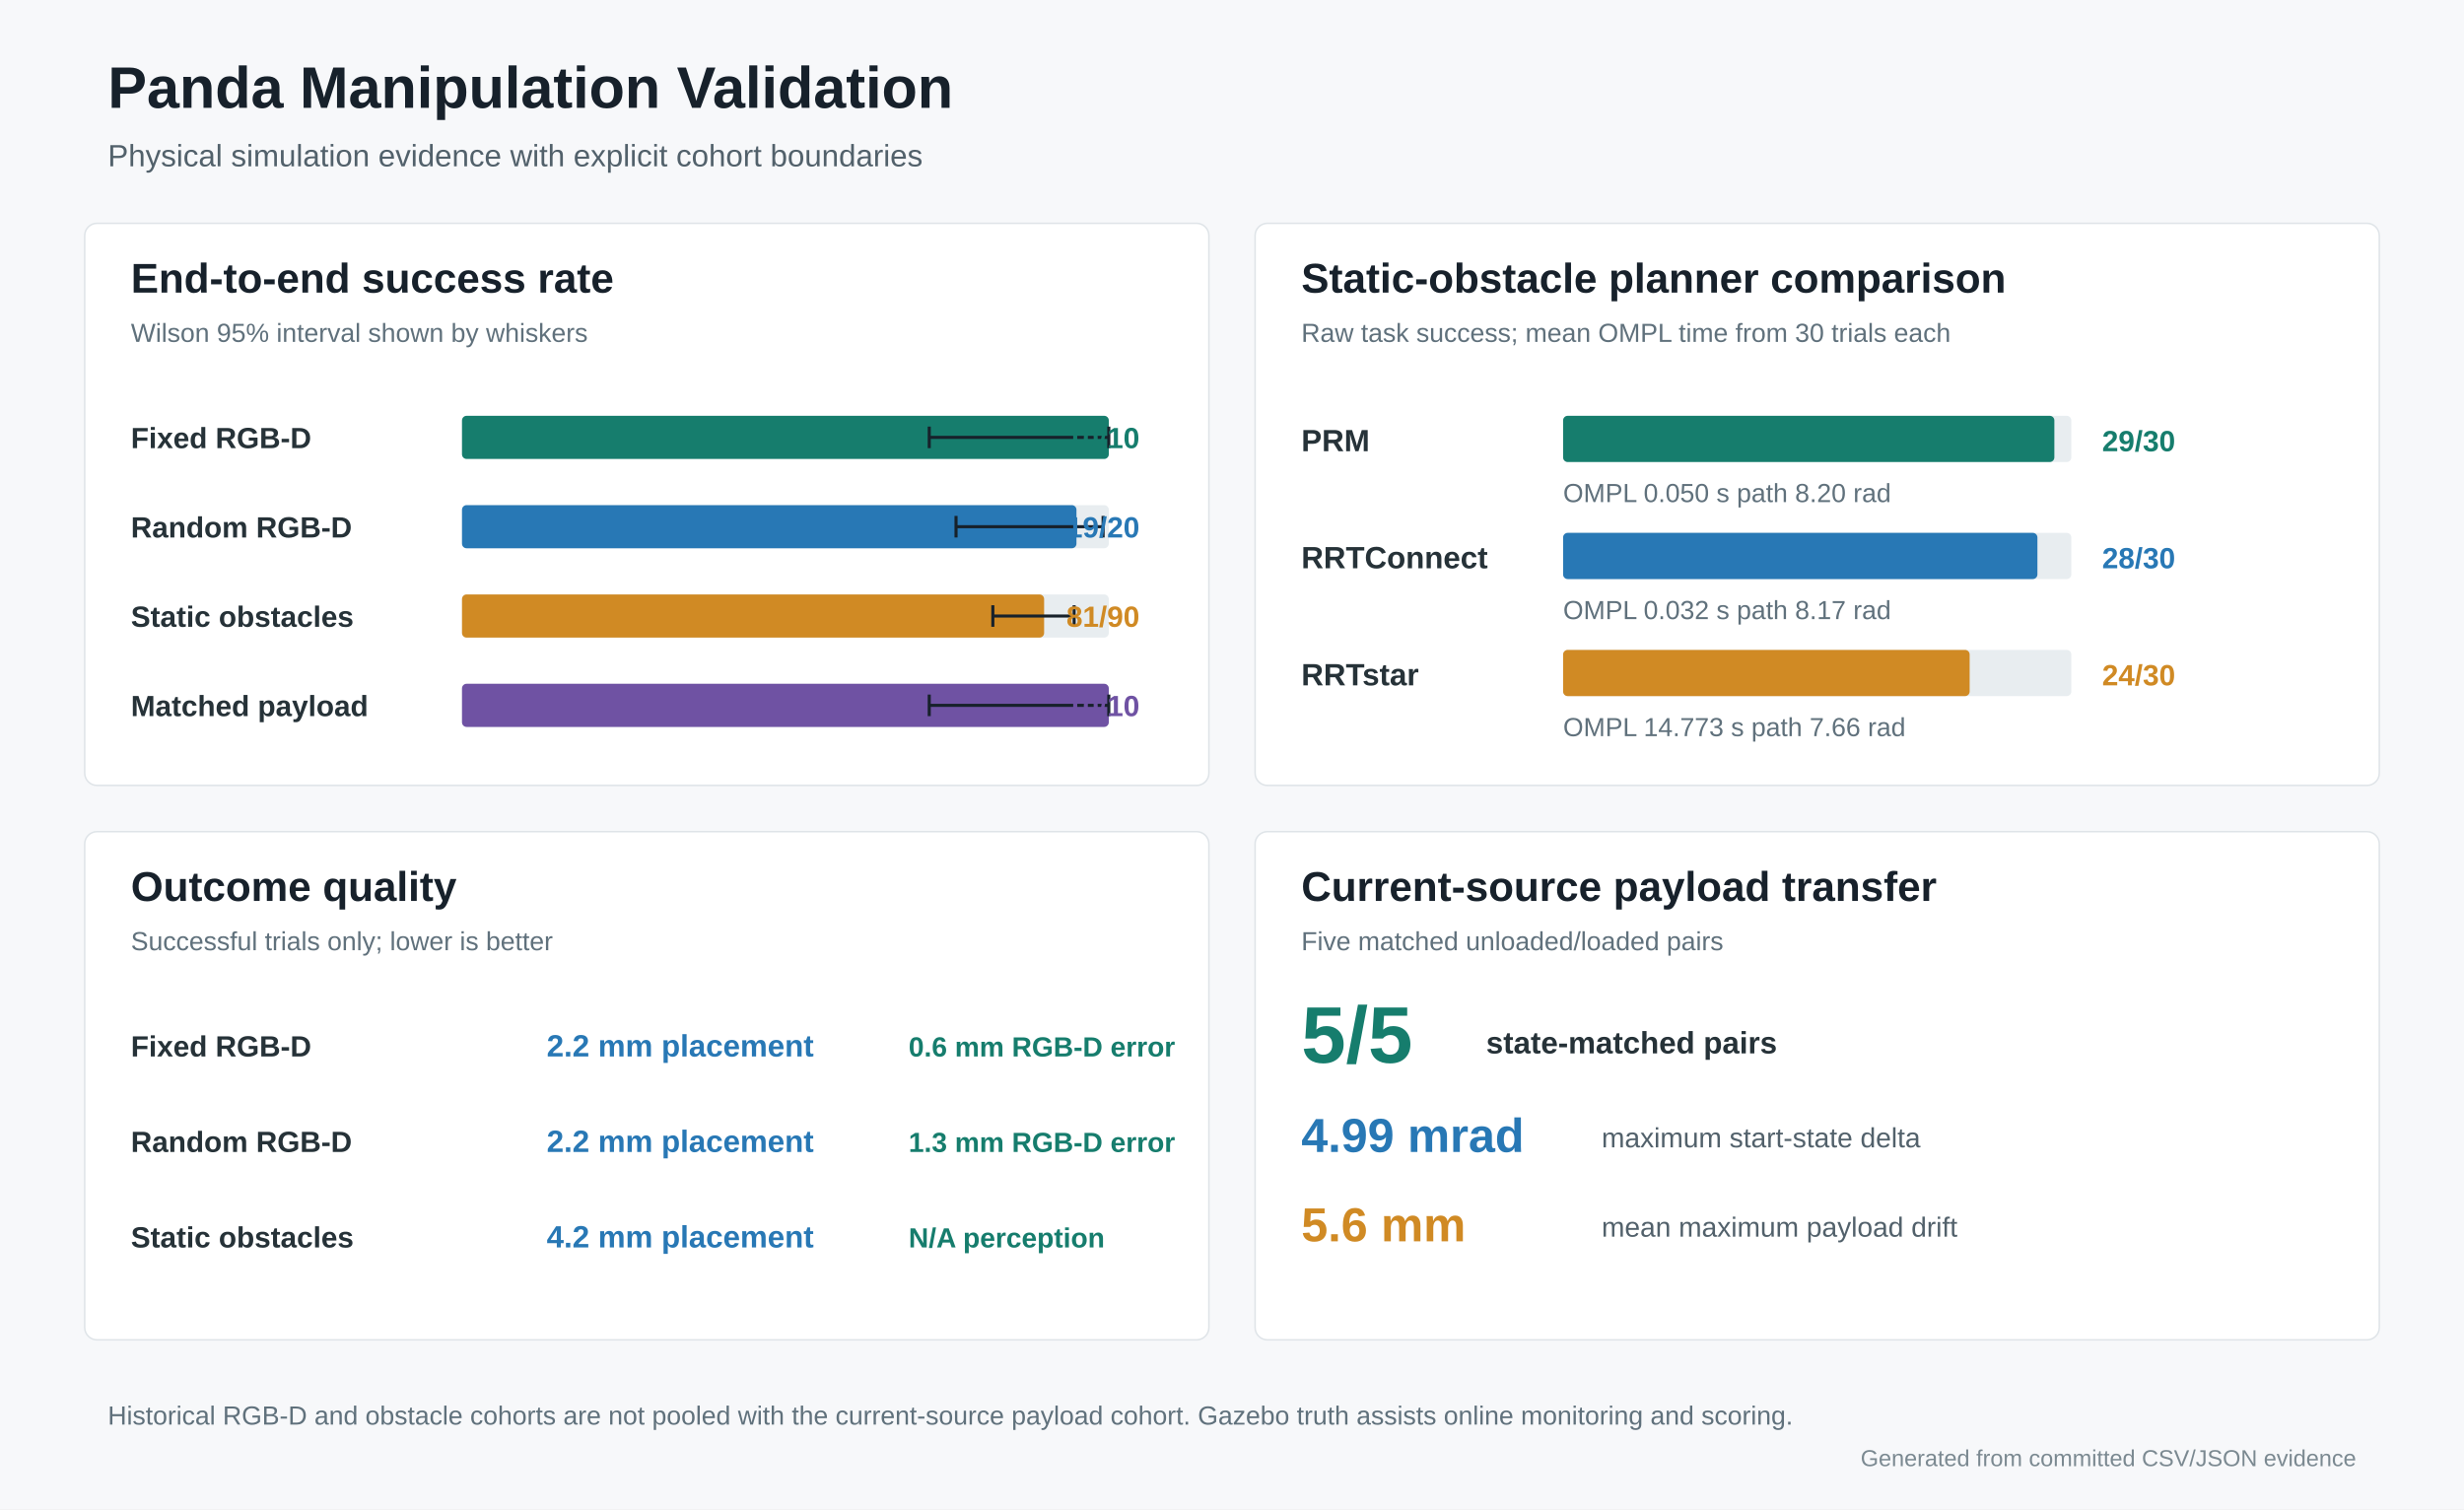
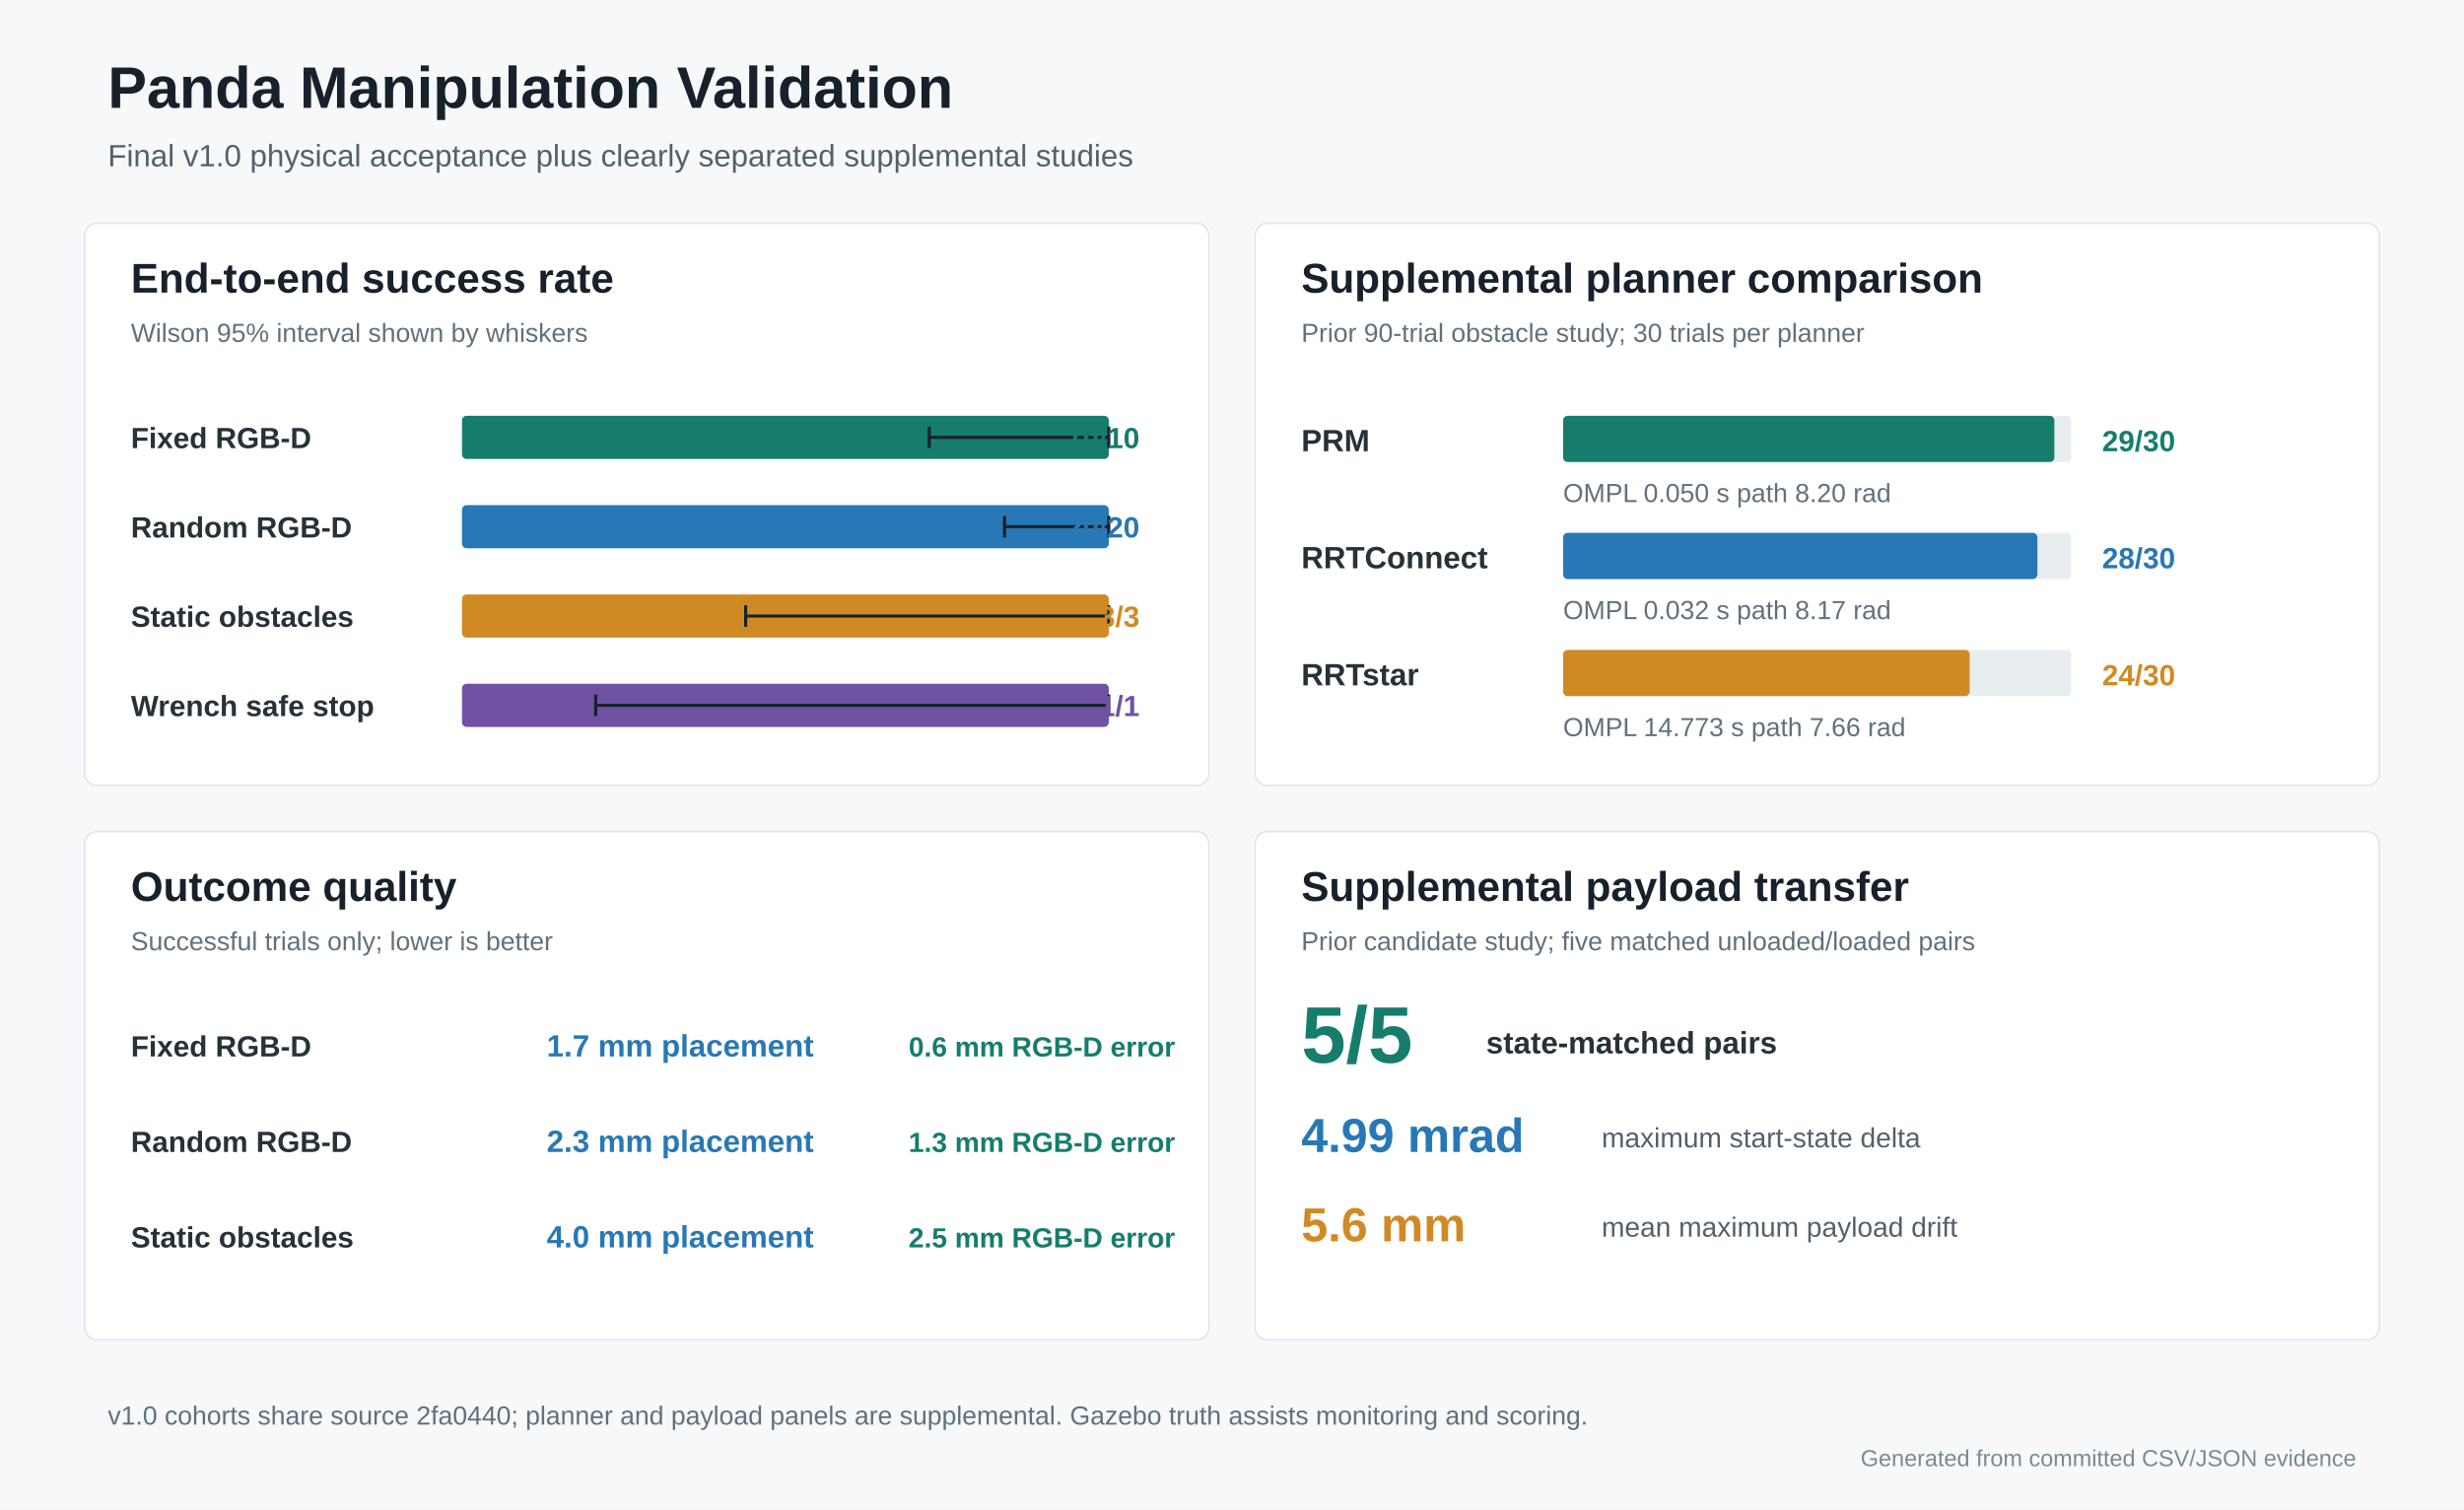
<svg xmlns="http://www.w3.org/2000/svg" width="1600" height="980" viewBox="0 0 1600 980" role="img" aria-labelledby="title desc">
  <rect x="0.0" y="0.0" width="1600.0" height="980.0" rx="0.0" fill="#f7f8fa" stroke="none" />
  <text x="70.0" y="70.0" font-family="Arial, Helvetica, sans-serif" font-size="38" font-weight="700" fill="#17212b" text-anchor="start">Panda Manipulation Validation</text>
-   <text x="70.0" y="108.0" font-family="Arial, Helvetica, sans-serif" font-size="20" font-weight="400" fill="#52616b" text-anchor="start">Physical simulation evidence with explicit cohort boundaries</text>
+   <text x="70.0" y="108.0" font-family="Arial, Helvetica, sans-serif" font-size="20" font-weight="400" fill="#52616b" text-anchor="start">Final v1.0 physical acceptance plus clearly separated supplemental studies</text>
  <rect x="55.0" y="145.0" width="730.0" height="365.0" rx="8.0" fill="#ffffff" stroke="#dfe4e8" />
  <text x="85.0" y="190.0" font-family="Arial, Helvetica, sans-serif" font-size="27" font-weight="700" fill="#17212b" text-anchor="start">End-to-end success rate</text>
  <text x="85.0" y="222.0" font-family="Arial, Helvetica, sans-serif" font-size="17" font-weight="400" fill="#60717c" text-anchor="start">Wilson 95% interval shown by whiskers</text>
  <text x="85.0" y="291.0" font-family="Arial, Helvetica, sans-serif" font-size="19" font-weight="600" fill="#263238" text-anchor="start">Fixed RGB-D</text>
  <rect x="300.0" y="270.0" width="420.0" height="28.0" rx="3.0" fill="#e8edf0" stroke="none" />
  <rect x="300.0" y="270.0" width="420.0" height="28.0" rx="3.0" fill="#167d6d" stroke="none" />
  <line x1="603.4" y1="284.0" x2="720.0" y2="284.0" stroke="#17212b" stroke-width="2.0" />
  <line x1="603.4" y1="277.0" x2="603.4" y2="291.0" stroke="#17212b" stroke-width="2.0" />
  <line x1="720.0" y1="277.0" x2="720.0" y2="291.0" stroke="#17212b" stroke-width="2.0" />
  <text x="740.0" y="291.0" font-family="Arial, Helvetica, sans-serif" font-size="19" font-weight="700" fill="#167d6d" text-anchor="end">10/10</text>
  <text x="85.0" y="349.0" font-family="Arial, Helvetica, sans-serif" font-size="19" font-weight="600" fill="#263238" text-anchor="start">Random RGB-D</text>
  <rect x="300.0" y="328.0" width="420.0" height="28.0" rx="3.0" fill="#e8edf0" stroke="none" />
-   <rect x="300.0" y="328.0" width="399.0" height="28.0" rx="3.0" fill="#2878b5" stroke="none" />
-   <line x1="620.8" y1="342.0" x2="716.3" y2="342.0" stroke="#17212b" stroke-width="2.0" />
-   <line x1="620.8" y1="335.0" x2="620.8" y2="349.0" stroke="#17212b" stroke-width="2.0" />
-   <line x1="716.3" y1="335.0" x2="716.3" y2="349.0" stroke="#17212b" stroke-width="2.0" />
-   <text x="740.0" y="349.0" font-family="Arial, Helvetica, sans-serif" font-size="19" font-weight="700" fill="#2878b5" text-anchor="end">19/20</text>
+   <rect x="300.0" y="328.0" width="420.0" height="28.0" rx="3.0" fill="#2878b5" stroke="none" />
+   <line x1="652.3" y1="342.0" x2="720.0" y2="342.0" stroke="#17212b" stroke-width="2.0" />
+   <line x1="652.3" y1="335.0" x2="652.3" y2="349.0" stroke="#17212b" stroke-width="2.0" />
+   <line x1="720.0" y1="335.0" x2="720.0" y2="349.0" stroke="#17212b" stroke-width="2.0" />
+   <text x="740.0" y="349.0" font-family="Arial, Helvetica, sans-serif" font-size="19" font-weight="700" fill="#2878b5" text-anchor="end">20/20</text>
  <text x="85.0" y="407.0" font-family="Arial, Helvetica, sans-serif" font-size="19" font-weight="600" fill="#263238" text-anchor="start">Static obstacles</text>
  <rect x="300.0" y="386.0" width="420.0" height="28.0" rx="3.0" fill="#e8edf0" stroke="none" />
-   <rect x="300.0" y="386.0" width="378.0" height="28.0" rx="3.0" fill="#d08a24" stroke="none" />
-   <line x1="644.7" y1="400.0" x2="697.5" y2="400.0" stroke="#17212b" stroke-width="2.0" />
-   <line x1="644.7" y1="393.0" x2="644.7" y2="407.0" stroke="#17212b" stroke-width="2.0" />
-   <line x1="697.5" y1="393.0" x2="697.5" y2="407.0" stroke="#17212b" stroke-width="2.0" />
-   <text x="740.0" y="407.0" font-family="Arial, Helvetica, sans-serif" font-size="19" font-weight="700" fill="#d08a24" text-anchor="end">81/90</text>
-   <text x="85.0" y="465.0" font-family="Arial, Helvetica, sans-serif" font-size="19" font-weight="600" fill="#263238" text-anchor="start">Matched payload</text>
+   <rect x="300.0" y="386.0" width="420.0" height="28.0" rx="3.0" fill="#d08a24" stroke="none" />
+   <line x1="484.2" y1="400.0" x2="720.0" y2="400.0" stroke="#17212b" stroke-width="2.0" />
+   <line x1="484.2" y1="393.0" x2="484.2" y2="407.0" stroke="#17212b" stroke-width="2.0" />
+   <line x1="720.0" y1="393.0" x2="720.0" y2="407.0" stroke="#17212b" stroke-width="2.0" />
+   <text x="740.0" y="407.0" font-family="Arial, Helvetica, sans-serif" font-size="19" font-weight="700" fill="#d08a24" text-anchor="end">3/3</text>
+   <text x="85.0" y="465.0" font-family="Arial, Helvetica, sans-serif" font-size="19" font-weight="600" fill="#263238" text-anchor="start">Wrench safe stop</text>
  <rect x="300.0" y="444.0" width="420.0" height="28.0" rx="3.0" fill="#e8edf0" stroke="none" />
  <rect x="300.0" y="444.0" width="420.0" height="28.0" rx="3.0" fill="#6f52a3" stroke="none" />
-   <line x1="603.4" y1="458.0" x2="720.0" y2="458.0" stroke="#17212b" stroke-width="2.0" />
-   <line x1="603.4" y1="451.0" x2="603.4" y2="465.0" stroke="#17212b" stroke-width="2.0" />
+   <line x1="386.8" y1="458.0" x2="720.0" y2="458.0" stroke="#17212b" stroke-width="2.0" />
+   <line x1="386.8" y1="451.0" x2="386.8" y2="465.0" stroke="#17212b" stroke-width="2.0" />
  <line x1="720.0" y1="451.0" x2="720.0" y2="465.0" stroke="#17212b" stroke-width="2.0" />
-   <text x="740.0" y="465.0" font-family="Arial, Helvetica, sans-serif" font-size="19" font-weight="700" fill="#6f52a3" text-anchor="end">10/10</text>
+   <text x="740.0" y="465.0" font-family="Arial, Helvetica, sans-serif" font-size="19" font-weight="700" fill="#6f52a3" text-anchor="end">1/1</text>
  <rect x="815.0" y="145.0" width="730.0" height="365.0" rx="8.0" fill="#ffffff" stroke="#dfe4e8" />
-   <text x="845.0" y="190.0" font-family="Arial, Helvetica, sans-serif" font-size="27" font-weight="700" fill="#17212b" text-anchor="start">Static-obstacle planner comparison</text>
-   <text x="845.0" y="222.0" font-family="Arial, Helvetica, sans-serif" font-size="17" font-weight="400" fill="#60717c" text-anchor="start">Raw task success; mean OMPL time from 30 trials each</text>
+   <text x="845.0" y="190.0" font-family="Arial, Helvetica, sans-serif" font-size="27" font-weight="700" fill="#17212b" text-anchor="start">Supplemental planner comparison</text>
+   <text x="845.0" y="222.0" font-family="Arial, Helvetica, sans-serif" font-size="17" font-weight="400" fill="#60717c" text-anchor="start">Prior 90-trial obstacle study; 30 trials per planner</text>
  <text x="845.0" y="293.0" font-family="Arial, Helvetica, sans-serif" font-size="20" font-weight="650" fill="#263238" text-anchor="start">PRM</text>
  <rect x="1015.0" y="270.0" width="330.0" height="30.0" rx="3.0" fill="#e8edf0" stroke="none" />
  <rect x="1015.0" y="270.0" width="319.0" height="30.0" rx="3.0" fill="#167d6d" stroke="none" />
  <text x="1365.0" y="293.0" font-family="Arial, Helvetica, sans-serif" font-size="19" font-weight="700" fill="#167d6d" text-anchor="start">29/30</text>
  <text x="1015.0" y="326.0" font-family="Arial, Helvetica, sans-serif" font-size="17" font-weight="400" fill="#60717c" text-anchor="start">OMPL 0.050 s   path 8.20 rad</text>
  <text x="845.0" y="369.0" font-family="Arial, Helvetica, sans-serif" font-size="20" font-weight="650" fill="#263238" text-anchor="start">RRTConnect</text>
  <rect x="1015.0" y="346.0" width="330.0" height="30.0" rx="3.0" fill="#e8edf0" stroke="none" />
  <rect x="1015.0" y="346.0" width="308.0" height="30.0" rx="3.0" fill="#2878b5" stroke="none" />
  <text x="1365.0" y="369.0" font-family="Arial, Helvetica, sans-serif" font-size="19" font-weight="700" fill="#2878b5" text-anchor="start">28/30</text>
  <text x="1015.0" y="402.0" font-family="Arial, Helvetica, sans-serif" font-size="17" font-weight="400" fill="#60717c" text-anchor="start">OMPL 0.032 s   path 8.17 rad</text>
  <text x="845.0" y="445.0" font-family="Arial, Helvetica, sans-serif" font-size="20" font-weight="650" fill="#263238" text-anchor="start">RRTstar</text>
  <rect x="1015.0" y="422.0" width="330.0" height="30.0" rx="3.0" fill="#e8edf0" stroke="none" />
  <rect x="1015.0" y="422.0" width="264.0" height="30.0" rx="3.0" fill="#d08a24" stroke="none" />
  <text x="1365.0" y="445.0" font-family="Arial, Helvetica, sans-serif" font-size="19" font-weight="700" fill="#d08a24" text-anchor="start">24/30</text>
  <text x="1015.0" y="478.0" font-family="Arial, Helvetica, sans-serif" font-size="17" font-weight="400" fill="#60717c" text-anchor="start">OMPL 14.773 s   path 7.66 rad</text>
  <rect x="55.0" y="540.0" width="730.0" height="330.0" rx="8.0" fill="#ffffff" stroke="#dfe4e8" />
  <text x="85.0" y="585.0" font-family="Arial, Helvetica, sans-serif" font-size="27" font-weight="700" fill="#17212b" text-anchor="start">Outcome quality</text>
  <text x="85.0" y="617.0" font-family="Arial, Helvetica, sans-serif" font-size="17" font-weight="400" fill="#60717c" text-anchor="start">Successful trials only; lower is better</text>
  <text x="85.0" y="686.0" font-family="Arial, Helvetica, sans-serif" font-size="19" font-weight="600" fill="#263238" text-anchor="start">Fixed RGB-D</text>
-   <text x="355.0" y="686.0" font-family="Arial, Helvetica, sans-serif" font-size="20" font-weight="700" fill="#2878b5" text-anchor="start">2.2 mm placement</text>
+   <text x="355.0" y="686.0" font-family="Arial, Helvetica, sans-serif" font-size="20" font-weight="700" fill="#2878b5" text-anchor="start">1.7 mm placement</text>
  <text x="590.0" y="686.0" font-family="Arial, Helvetica, sans-serif" font-size="18" font-weight="600" fill="#167d6d" text-anchor="start">0.6 mm RGB-D error</text>
  <text x="85.0" y="748.0" font-family="Arial, Helvetica, sans-serif" font-size="19" font-weight="600" fill="#263238" text-anchor="start">Random RGB-D</text>
-   <text x="355.0" y="748.0" font-family="Arial, Helvetica, sans-serif" font-size="20" font-weight="700" fill="#2878b5" text-anchor="start">2.2 mm placement</text>
+   <text x="355.0" y="748.0" font-family="Arial, Helvetica, sans-serif" font-size="20" font-weight="700" fill="#2878b5" text-anchor="start">2.3 mm placement</text>
  <text x="590.0" y="748.0" font-family="Arial, Helvetica, sans-serif" font-size="18" font-weight="600" fill="#167d6d" text-anchor="start">1.3 mm RGB-D error</text>
  <text x="85.0" y="810.0" font-family="Arial, Helvetica, sans-serif" font-size="19" font-weight="600" fill="#263238" text-anchor="start">Static obstacles</text>
-   <text x="355.0" y="810.0" font-family="Arial, Helvetica, sans-serif" font-size="20" font-weight="700" fill="#2878b5" text-anchor="start">4.2 mm placement</text>
-   <text x="590.0" y="810.0" font-family="Arial, Helvetica, sans-serif" font-size="18" font-weight="600" fill="#167d6d" text-anchor="start">N/A perception</text>
+   <text x="355.0" y="810.0" font-family="Arial, Helvetica, sans-serif" font-size="20" font-weight="700" fill="#2878b5" text-anchor="start">4.0 mm placement</text>
+   <text x="590.0" y="810.0" font-family="Arial, Helvetica, sans-serif" font-size="18" font-weight="600" fill="#167d6d" text-anchor="start">2.5 mm RGB-D error</text>
  <rect x="815.0" y="540.0" width="730.0" height="330.0" rx="8.0" fill="#ffffff" stroke="#dfe4e8" />
-   <text x="845.0" y="585.0" font-family="Arial, Helvetica, sans-serif" font-size="27" font-weight="700" fill="#17212b" text-anchor="start">Current-source payload transfer</text>
-   <text x="845.0" y="617.0" font-family="Arial, Helvetica, sans-serif" font-size="17" font-weight="400" fill="#60717c" text-anchor="start">Five matched unloaded/loaded pairs</text>
+   <text x="845.0" y="585.0" font-family="Arial, Helvetica, sans-serif" font-size="27" font-weight="700" fill="#17212b" text-anchor="start">Supplemental payload transfer</text>
+   <text x="845.0" y="617.0" font-family="Arial, Helvetica, sans-serif" font-size="17" font-weight="400" fill="#60717c" text-anchor="start">Prior candidate study; five matched unloaded/loaded pairs</text>
  <text x="845.0" y="690.0" font-family="Arial, Helvetica, sans-serif" font-size="52" font-weight="700" fill="#167d6d" text-anchor="start">5/5</text>
  <text x="965.0" y="684.0" font-family="Arial, Helvetica, sans-serif" font-size="20" font-weight="600" fill="#263238" text-anchor="start">state-matched pairs</text>
  <text x="845.0" y="748.0" font-family="Arial, Helvetica, sans-serif" font-size="31" font-weight="700" fill="#2878b5" text-anchor="start">4.99 mrad</text>
  <text x="1040.0" y="745.0" font-family="Arial, Helvetica, sans-serif" font-size="18" font-weight="400" fill="#52616b" text-anchor="start">maximum start-state delta</text>
  <text x="845.0" y="806.0" font-family="Arial, Helvetica, sans-serif" font-size="31" font-weight="700" fill="#d08a24" text-anchor="start">5.6 mm</text>
  <text x="1040.0" y="803.0" font-family="Arial, Helvetica, sans-serif" font-size="18" font-weight="400" fill="#52616b" text-anchor="start">mean maximum payload drift</text>
-   <text x="70.0" y="925.0" font-family="Arial, Helvetica, sans-serif" font-size="17" font-weight="400" fill="#60717c" text-anchor="start">Historical RGB-D and obstacle cohorts are not pooled with the current-source payload cohort. Gazebo truth assists online monitoring and scoring.</text>
+   <text x="70.0" y="925.0" font-family="Arial, Helvetica, sans-serif" font-size="17" font-weight="400" fill="#60717c" text-anchor="start">v1.0 cohorts share source 2fa0440; planner and payload panels are supplemental. Gazebo truth assists monitoring and scoring.</text>
  <text x="1530.0" y="952.0" font-family="Arial, Helvetica, sans-serif" font-size="15" font-weight="400" fill="#7b8991" text-anchor="end">Generated from committed CSV/JSON evidence</text>
</svg>
